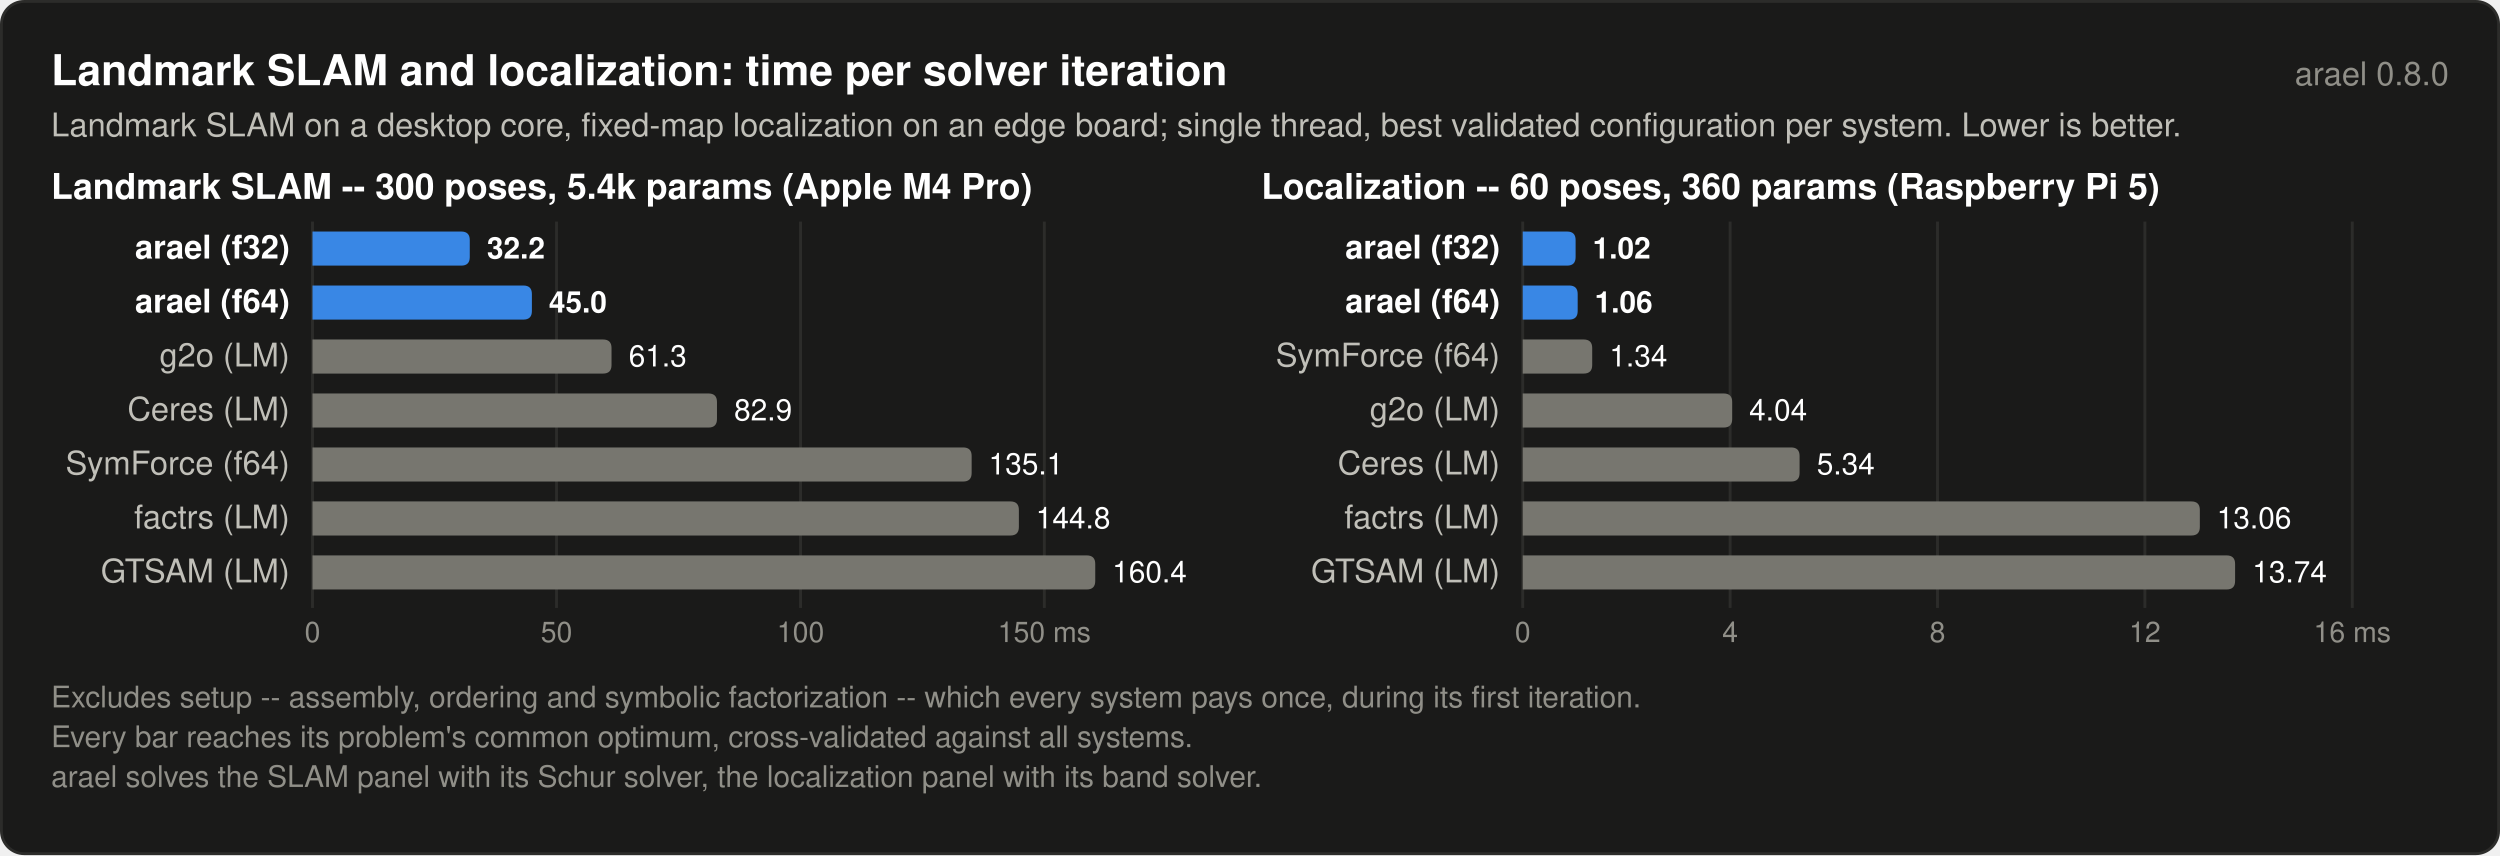
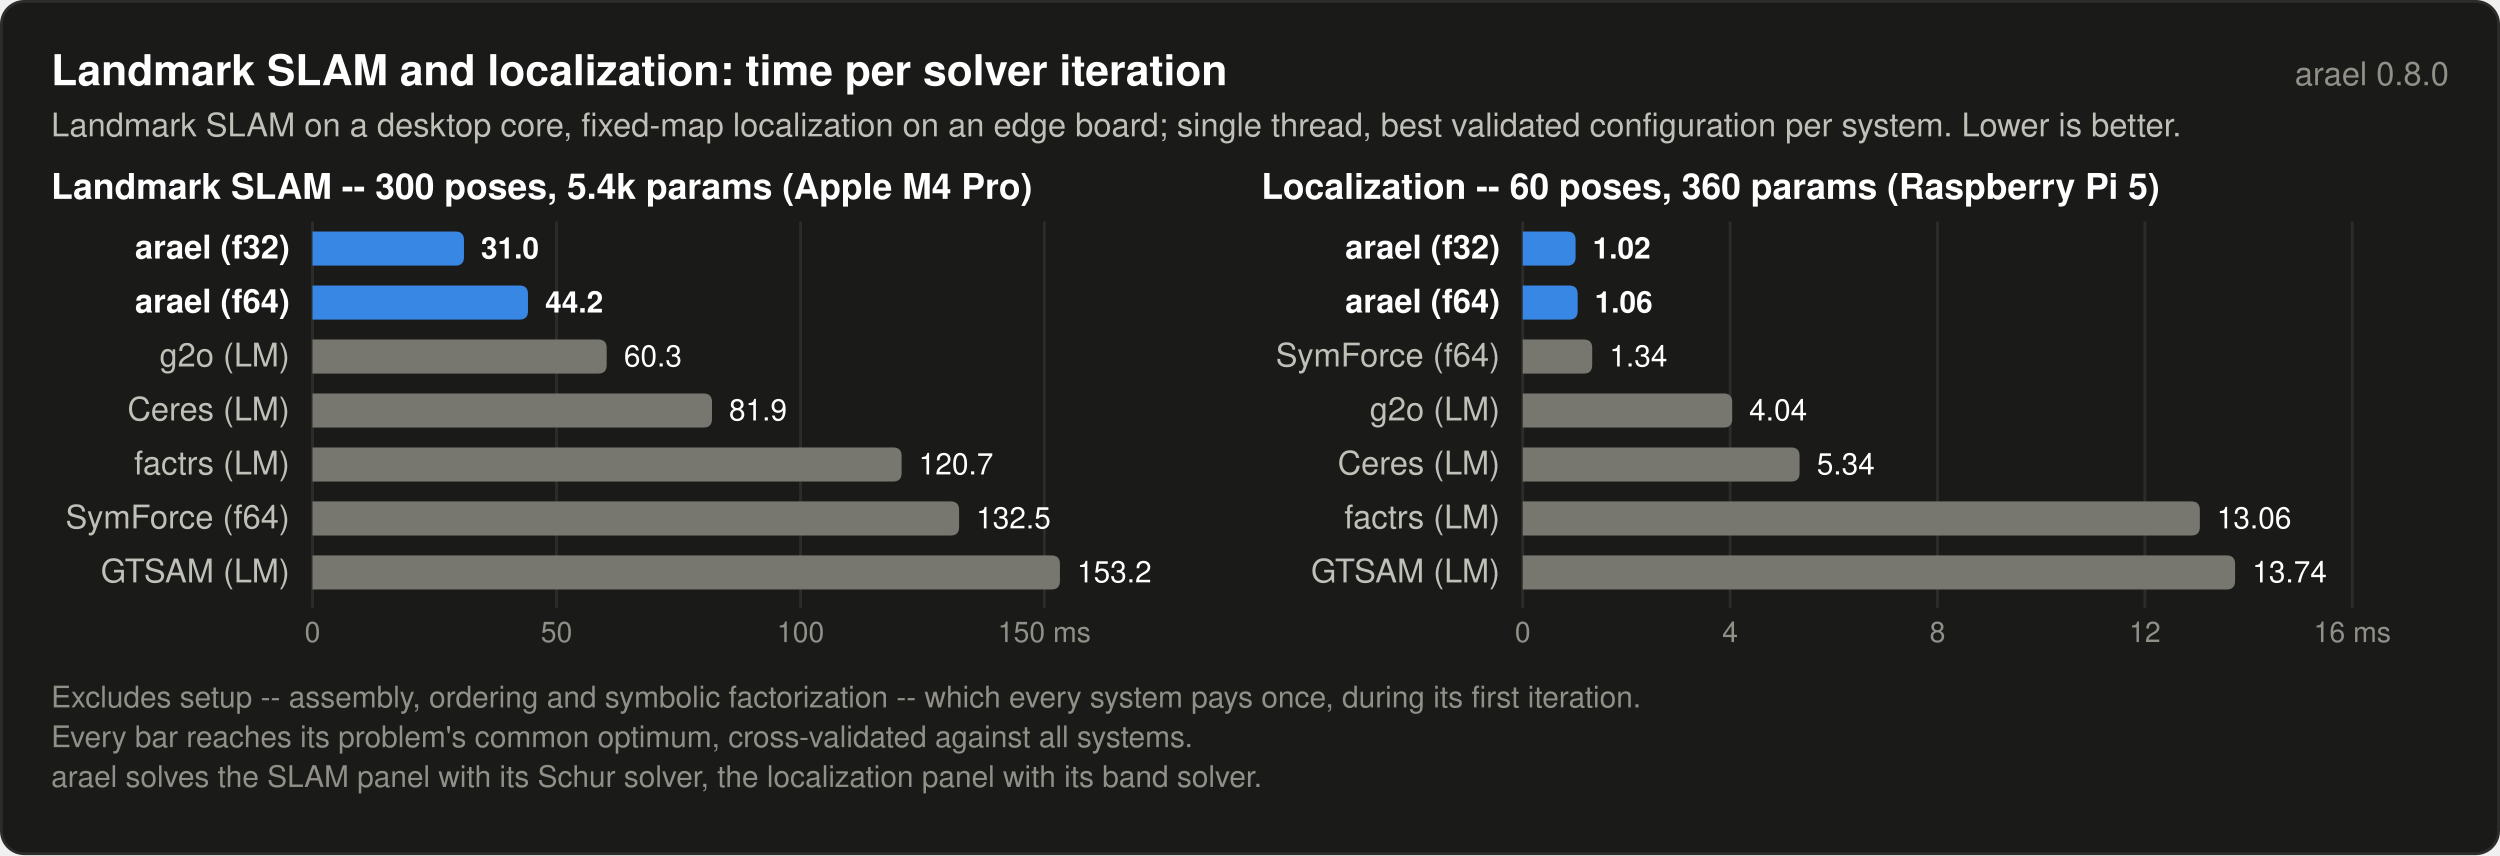
<svg xmlns="http://www.w3.org/2000/svg" width="880" height="301" viewBox="0 0 880 301" font-family="ui-sans-serif, system-ui, -apple-system, 'Segoe UI', Helvetica, Arial, sans-serif">
  <rect x="0.5" y="0.5" width="879" height="300" rx="8" fill="#1a1a19" stroke="#2c2c2a" />
  <text x="18" y="30" font-size="15" font-weight="600" fill="#ffffff">Landmark SLAM and localization: time per solver iteration</text>
  <text x="862" y="30" font-size="11.5" text-anchor="end" fill="#908f88">arael 0.8.0</text>
  <text x="18" y="48" font-size="11.5" fill="#c0bfb8">Landmark SLAM on a desktop core, fixed-map localization on an edge board; single thread, best validated configuration per system. Lower is better.</text>
  <text x="18" y="70" font-size="12.5" font-weight="600" fill="#ffffff">Landmark SLAM -- 300 poses, 5.4k params (Apple M4 Pro)</text>
  <line x1="110.0" y1="78" x2="110.0" y2="214" stroke="#2c2c2a" stroke-width="1" />
  <text x="110.0" y="226" font-size="10" text-anchor="middle" fill="#908f88">0</text>
  <line x1="195.9" y1="78" x2="195.9" y2="214" stroke="#2c2c2a" stroke-width="1" />
  <text x="195.9" y="226" font-size="10" text-anchor="middle" fill="#908f88">50</text>
  <line x1="281.8" y1="78" x2="281.8" y2="214" stroke="#2c2c2a" stroke-width="1" />
  <text x="281.8" y="226" font-size="10" text-anchor="middle" fill="#908f88">100</text>
  <line x1="367.6" y1="78" x2="367.6" y2="214" stroke="#2c2c2a" stroke-width="1" />
  <text x="367.6" y="226" font-size="10" text-anchor="middle" fill="#908f88">150 ms</text>
  <text x="102" y="91.0" font-size="11.5" text-anchor="end" font-weight="600" fill="#ffffff">arael (f32)</text>
-   <path d="M110,81.5 L162.36,81.5 Q165.36,81.5 165.36,84.5 L165.36,90.5 Q165.36,93.5 162.36,93.5 L110,93.5 Z" fill="#3987e5" />
-   <text x="171.4" y="91.0" font-size="10.5" font-weight="600" fill="#ffffff">32.2</text>
+   <path d="M110,81.5 L160.316,81.5 Q163.316,81.5 163.316,84.5 L163.316,90.5 Q163.316,93.5 160.316,93.5 L110,93.5 Z" fill="#3987e5" />
+   <text x="169.3" y="91.0" font-size="10.5" font-weight="600" fill="#ffffff">31.0</text>
  <text x="102" y="110.0" font-size="11.5" text-anchor="end" font-weight="600" fill="#ffffff">arael (f64)</text>
-   <path d="M110,100.5 L184.225,100.5 Q187.225,100.5 187.225,103.5 L187.225,109.5 Q187.225,112.5 184.225,112.5 L110,112.5 Z" fill="#3987e5" />
-   <text x="193.2" y="110.0" font-size="10.5" font-weight="600" fill="#ffffff">45.0</text>
+   <path d="M110,100.5 L182.851,100.5 Q185.851,100.5 185.851,103.5 L185.851,109.5 Q185.851,112.5 182.851,112.5 L110,112.5 Z" fill="#3987e5" />
+   <text x="191.9" y="110.0" font-size="10.5" font-weight="600" fill="#ffffff">44.2</text>
  <text x="102" y="129.0" font-size="11.5" text-anchor="end" fill="#c0bfb8">g2o (LM)</text>
-   <path d="M110,119.5 L212.257,119.5 Q215.257,119.5 215.257,122.5 L215.257,128.5 Q215.257,131.5 212.257,131.5 L110,131.5 Z" fill="#77766f" />
-   <text x="221.3" y="129.0" font-size="10.5" fill="#ffffff">61.3</text>
+   <path d="M110,119.5 L210.557,119.5 Q213.557,119.5 213.557,122.5 L213.557,128.5 Q213.557,131.5 210.557,131.5 L110,131.5 Z" fill="#77766f" />
+   <text x="219.6" y="129.0" font-size="10.5" fill="#ffffff">60.3</text>
  <text x="102" y="148.0" font-size="11.5" text-anchor="end" fill="#c0bfb8">Ceres (LM)</text>
-   <path d="M110,138.5 L249.376,138.5 Q252.376,138.5 252.376,141.5 L252.376,147.5 Q252.376,150.5 249.376,150.5 L110,150.5 Z" fill="#77766f" />
-   <text x="258.4" y="148.0" font-size="10.5" fill="#ffffff">82.9</text>
-   <text x="102" y="167.0" font-size="11.5" text-anchor="end" fill="#c0bfb8">SymForce (f64)</text>
-   <path d="M110,157.5 L339.02,157.5 Q342.02,157.5 342.02,160.5 L342.02,166.5 Q342.02,169.5 339.02,169.5 L110,169.5 Z" fill="#77766f" />
-   <text x="348.0" y="167.0" font-size="10.5" fill="#ffffff">135.1</text>
-   <text x="102" y="186.0" font-size="11.5" text-anchor="end" fill="#c0bfb8">factrs (LM)</text>
-   <path d="M110,176.5 L355.647,176.5 Q358.647,176.5 358.647,179.5 L358.647,185.5 Q358.647,188.5 355.647,188.5 L110,188.5 Z" fill="#77766f" />
-   <text x="364.6" y="186.0" font-size="10.5" fill="#ffffff">144.8</text>
+   <path d="M110,138.5 L247.624,138.5 Q250.624,138.5 250.624,141.5 L250.624,147.5 Q250.624,150.5 247.624,150.5 L110,150.5 Z" fill="#77766f" />
+   <text x="256.6" y="148.0" font-size="10.5" fill="#ffffff">81.9</text>
+   <text x="102" y="167.0" font-size="11.5" text-anchor="end" fill="#c0bfb8">factrs (LM)</text>
+   <path d="M110,157.5 L314.372,157.5 Q317.372,157.5 317.372,160.5 L317.372,166.5 Q317.372,169.5 314.372,169.5 L110,169.5 Z" fill="#77766f" />
+   <text x="323.4" y="167.0" font-size="10.5" fill="#ffffff">120.7</text>
+   <text x="102" y="186.0" font-size="11.5" text-anchor="end" fill="#c0bfb8">SymForce (f64)</text>
+   <path d="M110,176.5 L334.605,176.5 Q337.605,176.5 337.605,179.5 L337.605,185.5 Q337.605,188.5 334.605,188.5 L110,188.5 Z" fill="#77766f" />
+   <text x="343.6" y="186.0" font-size="10.5" fill="#ffffff">132.5</text>
  <text x="102" y="205.0" font-size="11.5" text-anchor="end" fill="#c0bfb8">GTSAM (LM)</text>
-   <path d="M110,195.5 L382.528,195.5 Q385.528,195.5 385.528,198.5 L385.528,204.5 Q385.528,207.5 382.528,207.5 L110,207.5 Z" fill="#77766f" />
-   <text x="391.5" y="205.0" font-size="10.5" fill="#ffffff">160.4</text>
+   <path d="M110,195.5 L370.092,195.5 Q373.092,195.5 373.092,198.5 L373.092,204.5 Q373.092,207.5 370.092,207.5 L110,207.5 Z" fill="#77766f" />
+   <text x="379.1" y="205.0" font-size="10.5" fill="#ffffff">153.2</text>
  <text x="444" y="70" font-size="12.5" font-weight="600" fill="#ffffff">Localization -- 60 poses, 360 params (Raspberry Pi 5)</text>
  <line x1="536.0" y1="78" x2="536.0" y2="214" stroke="#2c2c2a" stroke-width="1" />
  <text x="536.0" y="226" font-size="10" text-anchor="middle" fill="#908f88">0</text>
  <line x1="609.0" y1="78" x2="609.0" y2="214" stroke="#2c2c2a" stroke-width="1" />
  <text x="609.0" y="226" font-size="10" text-anchor="middle" fill="#908f88">4</text>
  <line x1="682.0" y1="78" x2="682.0" y2="214" stroke="#2c2c2a" stroke-width="1" />
  <text x="682.0" y="226" font-size="10" text-anchor="middle" fill="#908f88">8</text>
  <line x1="755.0" y1="78" x2="755.0" y2="214" stroke="#2c2c2a" stroke-width="1" />
  <text x="755.0" y="226" font-size="10" text-anchor="middle" fill="#908f88">12</text>
  <line x1="828.0" y1="78" x2="828.0" y2="214" stroke="#2c2c2a" stroke-width="1" />
  <text x="828.0" y="226" font-size="10" text-anchor="middle" fill="#908f88">16 ms</text>
  <text x="528" y="91.0" font-size="11.5" text-anchor="end" font-weight="600" fill="#ffffff">arael (f32)</text>
  <path d="M536,81.5 L551.615,81.5 Q554.615,81.5 554.615,84.5 L554.615,90.5 Q554.615,93.5 551.615,93.5 L536,93.5 Z" fill="#3987e5" />
  <text x="560.6" y="91.0" font-size="10.5" font-weight="600" fill="#ffffff">1.02</text>
  <text x="528" y="110.0" font-size="11.5" text-anchor="end" font-weight="600" fill="#ffffff">arael (f64)</text>
  <path d="M536,100.5 L552.345,100.5 Q555.345,100.5 555.345,103.5 L555.345,109.5 Q555.345,112.5 552.345,112.5 L536,112.5 Z" fill="#3987e5" />
  <text x="561.3" y="110.0" font-size="10.5" font-weight="600" fill="#ffffff">1.06</text>
  <text x="528" y="129.0" font-size="11.5" text-anchor="end" fill="#c0bfb8">SymForce (f64)</text>
  <path d="M536,119.5 L557.455,119.5 Q560.455,119.5 560.455,122.5 L560.455,128.5 Q560.455,131.5 557.455,131.5 L536,131.5 Z" fill="#77766f" />
  <text x="566.5" y="129.0" font-size="10.5" fill="#ffffff">1.34</text>
  <text x="528" y="148.0" font-size="11.5" text-anchor="end" fill="#c0bfb8">g2o (LM)</text>
  <path d="M536,138.5 L606.73,138.5 Q609.73,138.5 609.73,141.5 L609.73,147.5 Q609.73,150.5 606.73,150.5 L536,150.5 Z" fill="#77766f" />
  <text x="615.7" y="148.0" font-size="10.5" fill="#ffffff">4.04</text>
  <text x="528" y="167.0" font-size="11.5" text-anchor="end" fill="#c0bfb8">Ceres (LM)</text>
  <path d="M536,157.5 L630.455,157.5 Q633.455,157.5 633.455,160.5 L633.455,166.5 Q633.455,169.5 630.455,169.5 L536,169.5 Z" fill="#77766f" />
  <text x="639.5" y="167.0" font-size="10.5" fill="#ffffff">5.34</text>
  <text x="528" y="186.0" font-size="11.5" text-anchor="end" fill="#c0bfb8">factrs (LM)</text>
  <path d="M536,176.5 L771.345,176.5 Q774.345,176.5 774.345,179.5 L774.345,185.5 Q774.345,188.5 771.345,188.5 L536,188.5 Z" fill="#77766f" />
  <text x="780.3" y="186.0" font-size="10.5" fill="#ffffff">13.06</text>
  <text x="528" y="205.0" font-size="11.5" text-anchor="end" fill="#c0bfb8">GTSAM (LM)</text>
  <path d="M536,195.5 L783.755,195.5 Q786.755,195.5 786.755,198.5 L786.755,204.5 Q786.755,207.5 783.755,207.5 L536,207.5 Z" fill="#77766f" />
  <text x="792.8" y="205.0" font-size="10.5" fill="#ffffff">13.74</text>
  <text x="18" y="249" font-size="10.5" fill="#908f88">Excludes setup -- assembly, ordering and symbolic factorization -- which every system pays once, during its first iteration.</text>
  <text x="18" y="263" font-size="10.5" fill="#908f88">Every bar reaches its problem's common optimum, cross-validated against all systems.</text>
  <text x="18" y="277" font-size="10.5" fill="#908f88">arael solves the SLAM panel with its Schur solver, the localization panel with its band solver.</text>
</svg>
